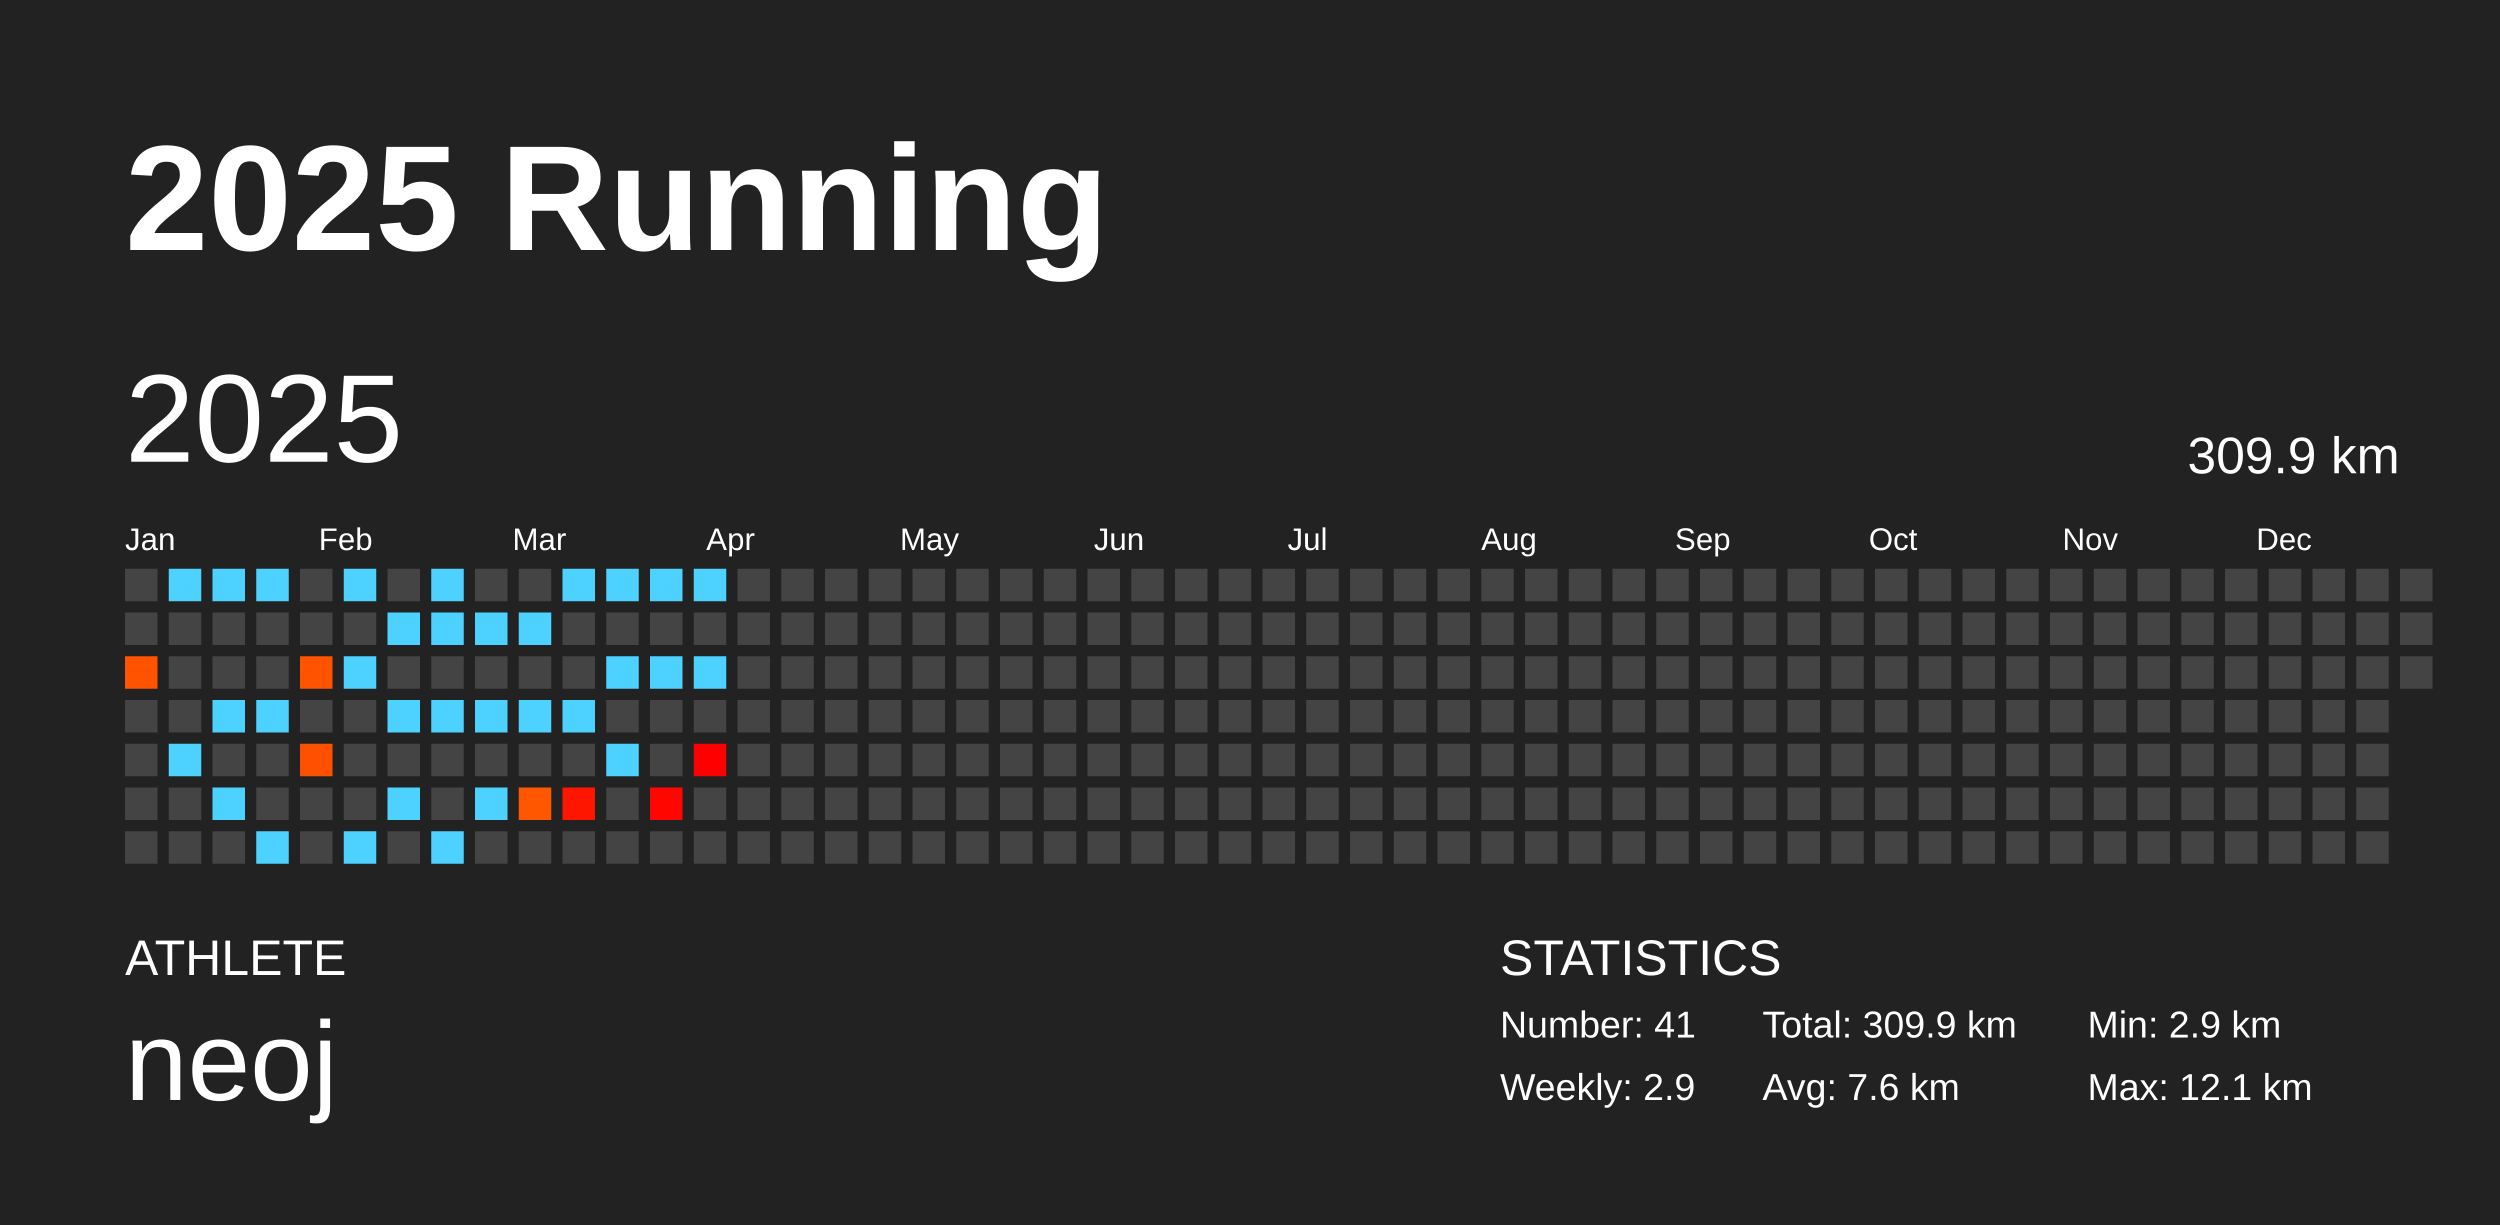
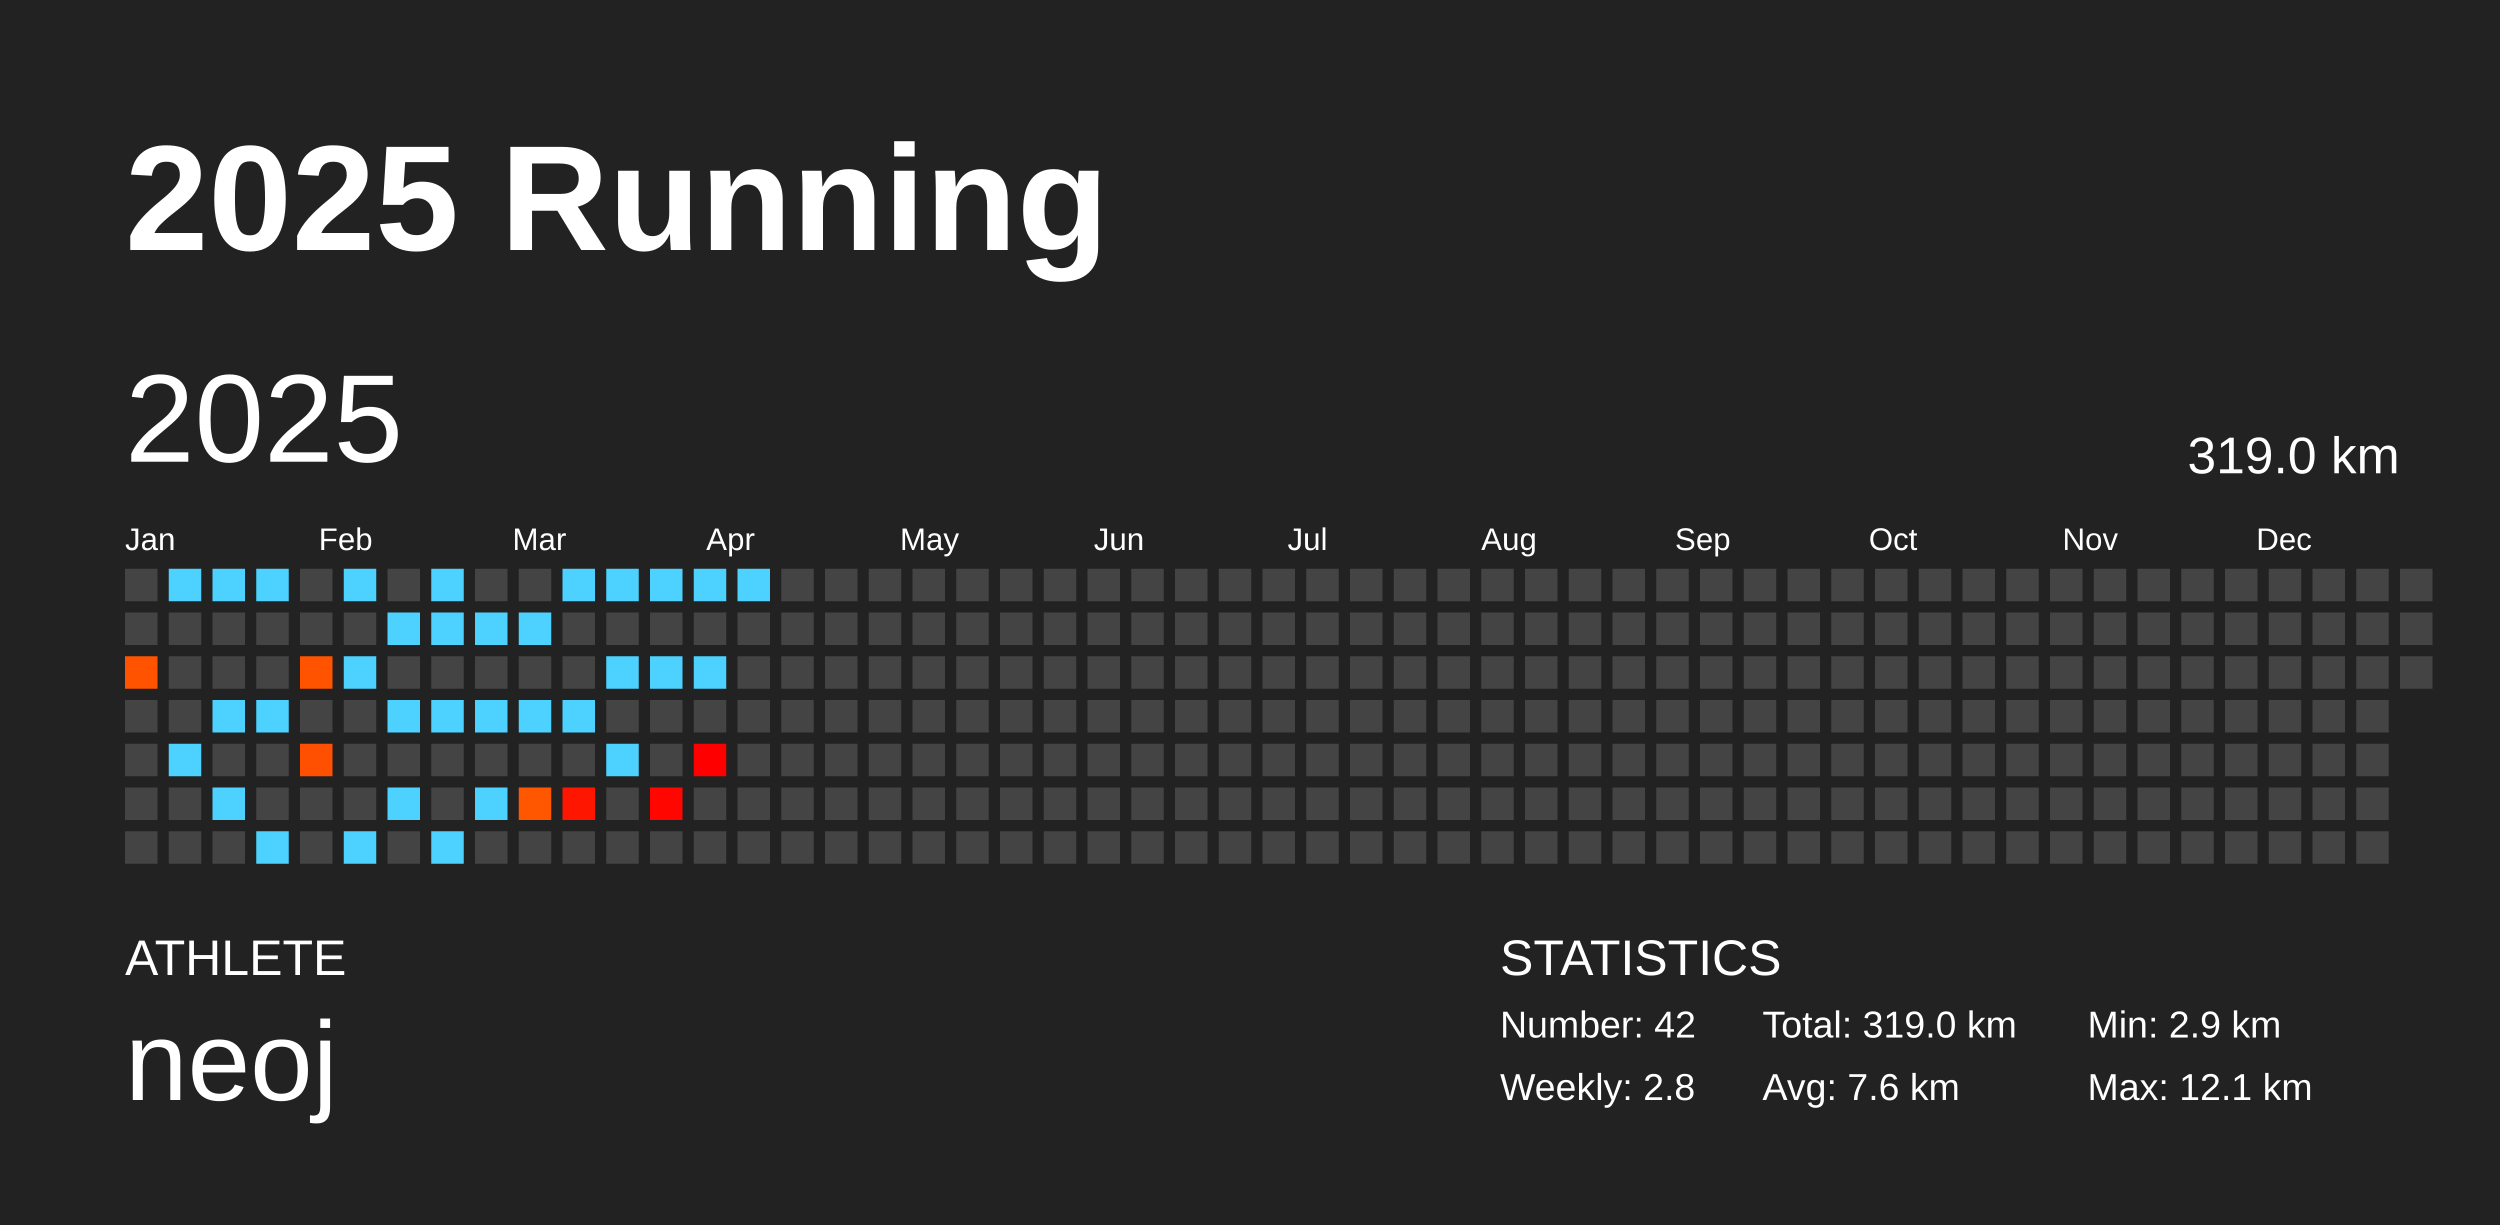
<svg xmlns="http://www.w3.org/2000/svg" baseProfile="full" height="98mm" version="1.1" viewBox="0,0,200,98" width="200mm">
  <defs />
  <rect fill="#222222" height="98" width="200" x="0" y="0" />
  <text fill="#FFFFFF" style="font-size:12px; font-family:Arial; font-weight:bold;" x="10" y="20">2025 Running</text>
  <text fill="#FFFFFF" style="font-size:4px; font-family:Arial" x="10" y="78">ATHLETE</text>
  <text fill="#FFFFFF" style="font-size:9px; font-family:Arial" x="10" y="88">neoj</text>
  <text fill="#FFFFFF" style="font-size:4px; font-family:Arial" x="120" y="78">STATISTICS</text>
-   <text fill="#FFFFFF" style="font-size:3px; font-family:Arial" x="120" y="83">Number: 41</text>
-   <text fill="#FFFFFF" style="font-size:3px; font-family:Arial" x="120" y="88">Weekly: 2.9</text>
-   <text fill="#FFFFFF" style="font-size:3px; font-family:Arial" x="141" y="83">Total: 309.9 km</text>
+   <text fill="#FFFFFF" style="font-size:3px; font-family:Arial" x="120" y="83">Number: 42</text>
+   <text fill="#FFFFFF" style="font-size:3px; font-family:Arial" x="120" y="88">Weekly: 2.8</text>
+   <text fill="#FFFFFF" style="font-size:3px; font-family:Arial" x="141" y="83">Total: 319.0 km</text>
  <text fill="#FFFFFF" style="font-size:3px; font-family:Arial" x="141" y="88">Avg: 7.6 km</text>
  <text fill="#FFFFFF" style="font-size:3px; font-family:Arial" x="167" y="83">Min: 2.9 km</text>
  <text fill="#FFFFFF" style="font-size:3px; font-family:Arial" x="167" y="88">Max: 12.1 km</text>
  <text dominant-baseline="hanging" fill="#FFFFFF" style="font-size:10.0px; font-family:Arial;" x="10" y="30">2025</text>
-   <text dominant-baseline="hanging" fill="#FFFFFF" style="font-size:4.125px; font-family:Arial;" x="175" y="35">309.9 km</text>
+   <text dominant-baseline="hanging" fill="#FFFFFF" style="font-size:4.125px; font-family:Arial;" x="175" y="35">319.0 km</text>
  <text fill="#FFFFFF" style="font-size:2.5px; font-family:Arial" x="10.0" y="44">Jan</text>
  <text fill="#FFFFFF" style="font-size:2.5px; font-family:Arial" x="25.5" y="44">Feb</text>
  <text fill="#FFFFFF" style="font-size:2.5px; font-family:Arial" x="41.0" y="44">Mar</text>
  <text fill="#FFFFFF" style="font-size:2.5px; font-family:Arial" x="56.5" y="44">Apr</text>
  <text fill="#FFFFFF" style="font-size:2.5px; font-family:Arial" x="72.0" y="44">May</text>
  <text fill="#FFFFFF" style="font-size:2.5px; font-family:Arial" x="87.5" y="44">Jun</text>
  <text fill="#FFFFFF" style="font-size:2.5px; font-family:Arial" x="103.0" y="44">Jul</text>
  <text fill="#FFFFFF" style="font-size:2.5px; font-family:Arial" x="118.5" y="44">Aug</text>
  <text fill="#FFFFFF" style="font-size:2.5px; font-family:Arial" x="134.0" y="44">Sep</text>
  <text fill="#FFFFFF" style="font-size:2.5px; font-family:Arial" x="149.5" y="44">Oct</text>
  <text fill="#FFFFFF" style="font-size:2.5px; font-family:Arial" x="165.0" y="44">Nov</text>
  <text fill="#FFFFFF" style="font-size:2.5px; font-family:Arial" x="180.5" y="44">Dec</text>
  <rect fill="#444444" height="2.6" width="2.6" x="10.0" y="45.5" />
  <rect fill="#444444" height="2.6" width="2.6" x="10.0" y="49.0" />
  <rect fill="#ff5300" height="2.6" width="2.6" x="10.0" y="52.5" />
  <rect fill="#444444" height="2.6" width="2.6" x="10.0" y="56.0" />
  <rect fill="#444444" height="2.6" width="2.6" x="10.0" y="59.5" />
  <rect fill="#444444" height="2.6" width="2.6" x="10.0" y="63.0" />
  <rect fill="#444444" height="2.6" width="2.6" x="10.0" y="66.5" />
  <rect fill="#4dd2ff" height="2.6" width="2.6" x="13.5" y="45.5" />
  <rect fill="#444444" height="2.6" width="2.6" x="13.5" y="49.0" />
  <rect fill="#444444" height="2.6" width="2.6" x="13.5" y="52.5" />
  <rect fill="#444444" height="2.6" width="2.6" x="13.5" y="56.0" />
  <rect fill="#4dd2ff" height="2.6" width="2.6" x="13.5" y="59.5" />
  <rect fill="#444444" height="2.6" width="2.6" x="13.5" y="63.0" />
  <rect fill="#444444" height="2.6" width="2.6" x="13.5" y="66.5" />
  <rect fill="#4dd2ff" height="2.6" width="2.6" x="17.0" y="45.5" />
  <rect fill="#444444" height="2.6" width="2.6" x="17.0" y="49.0" />
  <rect fill="#444444" height="2.6" width="2.6" x="17.0" y="52.5" />
  <rect fill="#4dd2ff" height="2.6" width="2.6" x="17.0" y="56.0" />
  <rect fill="#444444" height="2.6" width="2.6" x="17.0" y="59.5" />
  <rect fill="#4dd2ff" height="2.6" width="2.6" x="17.0" y="63.0" />
  <rect fill="#444444" height="2.6" width="2.6" x="17.0" y="66.5" />
  <rect fill="#4dd2ff" height="2.6" width="2.6" x="20.5" y="45.5" />
  <rect fill="#444444" height="2.6" width="2.6" x="20.5" y="49.0" />
  <rect fill="#444444" height="2.6" width="2.6" x="20.5" y="52.5" />
  <rect fill="#4dd2ff" height="2.6" width="2.6" x="20.5" y="56.0" />
  <rect fill="#444444" height="2.6" width="2.6" x="20.5" y="59.5" />
  <rect fill="#444444" height="2.6" width="2.6" x="20.5" y="63.0" />
  <rect fill="#4dd2ff" height="2.6" width="2.6" x="20.5" y="66.5" />
  <rect fill="#444444" height="2.6" width="2.6" x="24.0" y="45.5" />
  <rect fill="#444444" height="2.6" width="2.6" x="24.0" y="49.0" />
  <rect fill="#ff5300" height="2.6" width="2.6" x="24.0" y="52.5" />
  <rect fill="#444444" height="2.6" width="2.6" x="24.0" y="56.0" />
  <rect fill="#ff4f00" height="2.6" width="2.6" x="24.0" y="59.5" />
  <rect fill="#444444" height="2.6" width="2.6" x="24.0" y="63.0" />
  <rect fill="#444444" height="2.6" width="2.6" x="24.0" y="66.5" />
  <rect fill="#4dd2ff" height="2.6" width="2.6" x="27.5" y="45.5" />
  <rect fill="#444444" height="2.6" width="2.6" x="27.5" y="49.0" />
  <rect fill="#4dd2ff" height="2.6" width="2.6" x="27.5" y="52.5" />
  <rect fill="#444444" height="2.6" width="2.6" x="27.5" y="56.0" />
  <rect fill="#444444" height="2.6" width="2.6" x="27.5" y="59.5" />
  <rect fill="#444444" height="2.6" width="2.6" x="27.5" y="63.0" />
  <rect fill="#4dd2ff" height="2.6" width="2.6" x="27.5" y="66.5" />
  <rect fill="#444444" height="2.6" width="2.6" x="31.0" y="45.5" />
  <rect fill="#4dd2ff" height="2.6" width="2.6" x="31.0" y="49.0" />
  <rect fill="#444444" height="2.6" width="2.6" x="31.0" y="52.5" />
  <rect fill="#4dd2ff" height="2.6" width="2.6" x="31.0" y="56.0" />
  <rect fill="#444444" height="2.6" width="2.6" x="31.0" y="59.5" />
  <rect fill="#4dd2ff" height="2.6" width="2.6" x="31.0" y="63.0" />
  <rect fill="#444444" height="2.6" width="2.6" x="31.0" y="66.5" />
  <rect fill="#4dd2ff" height="2.6" width="2.6" x="34.5" y="45.5" />
  <rect fill="#4dd2ff" height="2.6" width="2.6" x="34.5" y="49.0" />
  <rect fill="#444444" height="2.6" width="2.6" x="34.5" y="52.5" />
  <rect fill="#4dd2ff" height="2.6" width="2.6" x="34.5" y="56.0" />
  <rect fill="#444444" height="2.6" width="2.6" x="34.5" y="59.5" />
  <rect fill="#444444" height="2.6" width="2.6" x="34.5" y="63.0" />
  <rect fill="#4dd2ff" height="2.6" width="2.6" x="34.5" y="66.5" />
  <rect fill="#444444" height="2.6" width="2.6" x="38.0" y="45.5" />
  <rect fill="#4dd2ff" height="2.6" width="2.6" x="38.0" y="49.0" />
  <rect fill="#444444" height="2.6" width="2.6" x="38.0" y="52.5" />
  <rect fill="#4dd2ff" height="2.6" width="2.6" x="38.0" y="56.0" />
  <rect fill="#444444" height="2.6" width="2.6" x="38.0" y="59.5" />
  <rect fill="#4dd2ff" height="2.6" width="2.6" x="38.0" y="63.0" />
  <rect fill="#444444" height="2.6" width="2.6" x="38.0" y="66.5" />
  <rect fill="#444444" height="2.6" width="2.6" x="41.5" y="45.5" />
  <rect fill="#4dd2ff" height="2.6" width="2.6" x="41.5" y="49.0" />
  <rect fill="#444444" height="2.6" width="2.6" x="41.5" y="52.5" />
  <rect fill="#4dd2ff" height="2.6" width="2.6" x="41.5" y="56.0" />
  <rect fill="#444444" height="2.6" width="2.6" x="41.5" y="59.5" />
  <rect fill="#ff5700" height="2.6" width="2.6" x="41.5" y="63.0" />
  <rect fill="#444444" height="2.6" width="2.6" x="41.5" y="66.5" />
  <rect fill="#4dd2ff" height="2.6" width="2.6" x="45.0" y="45.5" />
  <rect fill="#444444" height="2.6" width="2.6" x="45.0" y="49.0" />
  <rect fill="#444444" height="2.6" width="2.6" x="45.0" y="52.5" />
  <rect fill="#4dd2ff" height="2.6" width="2.6" x="45.0" y="56.0" />
  <rect fill="#444444" height="2.6" width="2.6" x="45.0" y="59.5" />
  <rect fill="#ff1600" height="2.6" width="2.6" x="45.0" y="63.0" />
  <rect fill="#444444" height="2.6" width="2.6" x="45.0" y="66.5" />
  <rect fill="#4dd2ff" height="2.6" width="2.6" x="48.5" y="45.5" />
  <rect fill="#444444" height="2.6" width="2.6" x="48.5" y="49.0" />
  <rect fill="#4dd2ff" height="2.6" width="2.6" x="48.5" y="52.5" />
  <rect fill="#444444" height="2.6" width="2.6" x="48.5" y="56.0" />
  <rect fill="#4dd2ff" height="2.6" width="2.6" x="48.5" y="59.5" />
  <rect fill="#444444" height="2.6" width="2.6" x="48.5" y="63.0" />
  <rect fill="#444444" height="2.6" width="2.6" x="48.5" y="66.5" />
  <rect fill="#4dd2ff" height="2.6" width="2.6" x="52.0" y="45.5" />
  <rect fill="#444444" height="2.6" width="2.6" x="52.0" y="49.0" />
  <rect fill="#4dd2ff" height="2.6" width="2.6" x="52.0" y="52.5" />
  <rect fill="#444444" height="2.6" width="2.6" x="52.0" y="56.0" />
  <rect fill="#444444" height="2.6" width="2.6" x="52.0" y="59.5" />
  <rect fill="#ff0600" height="2.6" width="2.6" x="52.0" y="63.0" />
  <rect fill="#444444" height="2.6" width="2.6" x="52.0" y="66.5" />
  <rect fill="#4dd2ff" height="2.6" width="2.6" x="55.5" y="45.5" />
  <rect fill="#444444" height="2.6" width="2.6" x="55.5" y="49.0" />
  <rect fill="#4dd2ff" height="2.6" width="2.6" x="55.5" y="52.5" />
  <rect fill="#444444" height="2.6" width="2.6" x="55.5" y="56.0" />
  <rect fill="#ff0000" height="2.6" width="2.6" x="55.5" y="59.5" />
  <rect fill="#444444" height="2.6" width="2.6" x="55.5" y="63.0" />
  <rect fill="#444444" height="2.6" width="2.6" x="55.5" y="66.5" />
-   <rect fill="#444444" height="2.6" width="2.6" x="59.0" y="45.5" />
+   <rect fill="#4dd2ff" height="2.6" width="2.6" x="59.0" y="45.5" />
  <rect fill="#444444" height="2.6" width="2.6" x="59.0" y="49.0" />
  <rect fill="#444444" height="2.6" width="2.6" x="59.0" y="52.5" />
  <rect fill="#444444" height="2.6" width="2.6" x="59.0" y="56.0" />
  <rect fill="#444444" height="2.6" width="2.6" x="59.0" y="59.5" />
  <rect fill="#444444" height="2.6" width="2.6" x="59.0" y="63.0" />
  <rect fill="#444444" height="2.6" width="2.6" x="59.0" y="66.5" />
  <rect fill="#444444" height="2.6" width="2.6" x="62.5" y="45.5" />
  <rect fill="#444444" height="2.6" width="2.6" x="62.5" y="49.0" />
  <rect fill="#444444" height="2.6" width="2.6" x="62.5" y="52.5" />
  <rect fill="#444444" height="2.6" width="2.6" x="62.5" y="56.0" />
  <rect fill="#444444" height="2.6" width="2.6" x="62.5" y="59.5" />
  <rect fill="#444444" height="2.6" width="2.6" x="62.5" y="63.0" />
  <rect fill="#444444" height="2.6" width="2.6" x="62.5" y="66.5" />
  <rect fill="#444444" height="2.6" width="2.6" x="66.0" y="45.5" />
  <rect fill="#444444" height="2.6" width="2.6" x="66.0" y="49.0" />
  <rect fill="#444444" height="2.6" width="2.6" x="66.0" y="52.5" />
  <rect fill="#444444" height="2.6" width="2.6" x="66.0" y="56.0" />
  <rect fill="#444444" height="2.6" width="2.6" x="66.0" y="59.5" />
  <rect fill="#444444" height="2.6" width="2.6" x="66.0" y="63.0" />
  <rect fill="#444444" height="2.6" width="2.6" x="66.0" y="66.5" />
  <rect fill="#444444" height="2.6" width="2.6" x="69.5" y="45.5" />
  <rect fill="#444444" height="2.6" width="2.6" x="69.5" y="49.0" />
  <rect fill="#444444" height="2.6" width="2.6" x="69.5" y="52.5" />
  <rect fill="#444444" height="2.6" width="2.6" x="69.5" y="56.0" />
  <rect fill="#444444" height="2.6" width="2.6" x="69.5" y="59.5" />
  <rect fill="#444444" height="2.6" width="2.6" x="69.5" y="63.0" />
  <rect fill="#444444" height="2.6" width="2.6" x="69.5" y="66.5" />
  <rect fill="#444444" height="2.6" width="2.6" x="73.0" y="45.5" />
  <rect fill="#444444" height="2.6" width="2.6" x="73.0" y="49.0" />
  <rect fill="#444444" height="2.6" width="2.6" x="73.0" y="52.5" />
  <rect fill="#444444" height="2.6" width="2.6" x="73.0" y="56.0" />
  <rect fill="#444444" height="2.6" width="2.6" x="73.0" y="59.5" />
  <rect fill="#444444" height="2.6" width="2.6" x="73.0" y="63.0" />
  <rect fill="#444444" height="2.6" width="2.6" x="73.0" y="66.5" />
  <rect fill="#444444" height="2.6" width="2.6" x="76.5" y="45.5" />
  <rect fill="#444444" height="2.6" width="2.6" x="76.5" y="49.0" />
  <rect fill="#444444" height="2.6" width="2.6" x="76.5" y="52.5" />
  <rect fill="#444444" height="2.6" width="2.6" x="76.5" y="56.0" />
  <rect fill="#444444" height="2.6" width="2.6" x="76.5" y="59.5" />
  <rect fill="#444444" height="2.6" width="2.6" x="76.5" y="63.0" />
  <rect fill="#444444" height="2.6" width="2.6" x="76.5" y="66.5" />
  <rect fill="#444444" height="2.6" width="2.6" x="80.0" y="45.5" />
  <rect fill="#444444" height="2.6" width="2.6" x="80.0" y="49.0" />
  <rect fill="#444444" height="2.6" width="2.6" x="80.0" y="52.5" />
  <rect fill="#444444" height="2.6" width="2.6" x="80.0" y="56.0" />
  <rect fill="#444444" height="2.6" width="2.6" x="80.0" y="59.5" />
  <rect fill="#444444" height="2.6" width="2.6" x="80.0" y="63.0" />
  <rect fill="#444444" height="2.6" width="2.6" x="80.0" y="66.5" />
  <rect fill="#444444" height="2.6" width="2.6" x="83.5" y="45.5" />
  <rect fill="#444444" height="2.6" width="2.6" x="83.5" y="49.0" />
  <rect fill="#444444" height="2.6" width="2.6" x="83.5" y="52.5" />
  <rect fill="#444444" height="2.6" width="2.6" x="83.5" y="56.0" />
  <rect fill="#444444" height="2.6" width="2.6" x="83.5" y="59.5" />
  <rect fill="#444444" height="2.6" width="2.6" x="83.5" y="63.0" />
  <rect fill="#444444" height="2.6" width="2.6" x="83.5" y="66.5" />
  <rect fill="#444444" height="2.6" width="2.6" x="87.0" y="45.5" />
  <rect fill="#444444" height="2.6" width="2.6" x="87.0" y="49.0" />
  <rect fill="#444444" height="2.6" width="2.6" x="87.0" y="52.5" />
  <rect fill="#444444" height="2.6" width="2.6" x="87.0" y="56.0" />
  <rect fill="#444444" height="2.6" width="2.6" x="87.0" y="59.5" />
  <rect fill="#444444" height="2.6" width="2.6" x="87.0" y="63.0" />
  <rect fill="#444444" height="2.6" width="2.6" x="87.0" y="66.5" />
  <rect fill="#444444" height="2.6" width="2.6" x="90.5" y="45.5" />
  <rect fill="#444444" height="2.6" width="2.6" x="90.5" y="49.0" />
  <rect fill="#444444" height="2.6" width="2.6" x="90.5" y="52.5" />
  <rect fill="#444444" height="2.6" width="2.6" x="90.5" y="56.0" />
  <rect fill="#444444" height="2.6" width="2.6" x="90.5" y="59.5" />
  <rect fill="#444444" height="2.6" width="2.6" x="90.5" y="63.0" />
  <rect fill="#444444" height="2.6" width="2.6" x="90.5" y="66.5" />
  <rect fill="#444444" height="2.6" width="2.6" x="94.0" y="45.5" />
  <rect fill="#444444" height="2.6" width="2.6" x="94.0" y="49.0" />
  <rect fill="#444444" height="2.6" width="2.6" x="94.0" y="52.5" />
  <rect fill="#444444" height="2.6" width="2.6" x="94.0" y="56.0" />
  <rect fill="#444444" height="2.6" width="2.6" x="94.0" y="59.5" />
  <rect fill="#444444" height="2.6" width="2.6" x="94.0" y="63.0" />
  <rect fill="#444444" height="2.6" width="2.6" x="94.0" y="66.5" />
  <rect fill="#444444" height="2.6" width="2.6" x="97.5" y="45.5" />
  <rect fill="#444444" height="2.6" width="2.6" x="97.5" y="49.0" />
  <rect fill="#444444" height="2.6" width="2.6" x="97.5" y="52.5" />
  <rect fill="#444444" height="2.6" width="2.6" x="97.5" y="56.0" />
  <rect fill="#444444" height="2.6" width="2.6" x="97.5" y="59.5" />
  <rect fill="#444444" height="2.6" width="2.6" x="97.5" y="63.0" />
  <rect fill="#444444" height="2.6" width="2.6" x="97.5" y="66.5" />
  <rect fill="#444444" height="2.6" width="2.6" x="101.0" y="45.5" />
  <rect fill="#444444" height="2.6" width="2.6" x="101.0" y="49.0" />
  <rect fill="#444444" height="2.6" width="2.6" x="101.0" y="52.5" />
  <rect fill="#444444" height="2.6" width="2.6" x="101.0" y="56.0" />
  <rect fill="#444444" height="2.6" width="2.6" x="101.0" y="59.5" />
  <rect fill="#444444" height="2.6" width="2.6" x="101.0" y="63.0" />
  <rect fill="#444444" height="2.6" width="2.6" x="101.0" y="66.5" />
  <rect fill="#444444" height="2.6" width="2.6" x="104.5" y="45.5" />
  <rect fill="#444444" height="2.6" width="2.6" x="104.5" y="49.0" />
  <rect fill="#444444" height="2.6" width="2.6" x="104.5" y="52.5" />
  <rect fill="#444444" height="2.6" width="2.6" x="104.5" y="56.0" />
  <rect fill="#444444" height="2.6" width="2.6" x="104.5" y="59.5" />
  <rect fill="#444444" height="2.6" width="2.6" x="104.5" y="63.0" />
  <rect fill="#444444" height="2.6" width="2.6" x="104.5" y="66.5" />
  <rect fill="#444444" height="2.6" width="2.6" x="108.0" y="45.5" />
  <rect fill="#444444" height="2.6" width="2.6" x="108.0" y="49.0" />
  <rect fill="#444444" height="2.6" width="2.6" x="108.0" y="52.5" />
  <rect fill="#444444" height="2.6" width="2.6" x="108.0" y="56.0" />
  <rect fill="#444444" height="2.6" width="2.6" x="108.0" y="59.5" />
  <rect fill="#444444" height="2.6" width="2.6" x="108.0" y="63.0" />
  <rect fill="#444444" height="2.6" width="2.6" x="108.0" y="66.5" />
  <rect fill="#444444" height="2.6" width="2.6" x="111.5" y="45.5" />
  <rect fill="#444444" height="2.6" width="2.6" x="111.5" y="49.0" />
  <rect fill="#444444" height="2.6" width="2.6" x="111.5" y="52.5" />
  <rect fill="#444444" height="2.6" width="2.6" x="111.5" y="56.0" />
  <rect fill="#444444" height="2.6" width="2.6" x="111.5" y="59.5" />
  <rect fill="#444444" height="2.6" width="2.6" x="111.5" y="63.0" />
  <rect fill="#444444" height="2.6" width="2.6" x="111.5" y="66.5" />
  <rect fill="#444444" height="2.6" width="2.6" x="115.0" y="45.5" />
  <rect fill="#444444" height="2.6" width="2.6" x="115.0" y="49.0" />
  <rect fill="#444444" height="2.6" width="2.6" x="115.0" y="52.5" />
  <rect fill="#444444" height="2.6" width="2.6" x="115.0" y="56.0" />
  <rect fill="#444444" height="2.6" width="2.6" x="115.0" y="59.5" />
  <rect fill="#444444" height="2.6" width="2.6" x="115.0" y="63.0" />
  <rect fill="#444444" height="2.6" width="2.6" x="115.0" y="66.5" />
  <rect fill="#444444" height="2.6" width="2.6" x="118.5" y="45.5" />
  <rect fill="#444444" height="2.6" width="2.6" x="118.5" y="49.0" />
  <rect fill="#444444" height="2.6" width="2.6" x="118.5" y="52.5" />
  <rect fill="#444444" height="2.6" width="2.6" x="118.5" y="56.0" />
  <rect fill="#444444" height="2.6" width="2.6" x="118.5" y="59.5" />
  <rect fill="#444444" height="2.6" width="2.6" x="118.5" y="63.0" />
  <rect fill="#444444" height="2.6" width="2.6" x="118.5" y="66.5" />
  <rect fill="#444444" height="2.6" width="2.6" x="122.0" y="45.5" />
  <rect fill="#444444" height="2.6" width="2.6" x="122.0" y="49.0" />
  <rect fill="#444444" height="2.6" width="2.6" x="122.0" y="52.5" />
  <rect fill="#444444" height="2.6" width="2.6" x="122.0" y="56.0" />
  <rect fill="#444444" height="2.6" width="2.6" x="122.0" y="59.5" />
  <rect fill="#444444" height="2.6" width="2.6" x="122.0" y="63.0" />
  <rect fill="#444444" height="2.6" width="2.6" x="122.0" y="66.5" />
  <rect fill="#444444" height="2.6" width="2.6" x="125.5" y="45.5" />
  <rect fill="#444444" height="2.6" width="2.6" x="125.5" y="49.0" />
  <rect fill="#444444" height="2.6" width="2.6" x="125.5" y="52.5" />
  <rect fill="#444444" height="2.6" width="2.6" x="125.5" y="56.0" />
  <rect fill="#444444" height="2.6" width="2.6" x="125.5" y="59.5" />
  <rect fill="#444444" height="2.6" width="2.6" x="125.5" y="63.0" />
  <rect fill="#444444" height="2.6" width="2.6" x="125.5" y="66.5" />
  <rect fill="#444444" height="2.6" width="2.6" x="129.0" y="45.5" />
  <rect fill="#444444" height="2.6" width="2.6" x="129.0" y="49.0" />
  <rect fill="#444444" height="2.6" width="2.6" x="129.0" y="52.5" />
  <rect fill="#444444" height="2.6" width="2.6" x="129.0" y="56.0" />
  <rect fill="#444444" height="2.6" width="2.6" x="129.0" y="59.5" />
  <rect fill="#444444" height="2.6" width="2.6" x="129.0" y="63.0" />
  <rect fill="#444444" height="2.6" width="2.6" x="129.0" y="66.5" />
  <rect fill="#444444" height="2.6" width="2.6" x="132.5" y="45.5" />
  <rect fill="#444444" height="2.6" width="2.6" x="132.5" y="49.0" />
  <rect fill="#444444" height="2.6" width="2.6" x="132.5" y="52.5" />
  <rect fill="#444444" height="2.6" width="2.6" x="132.5" y="56.0" />
  <rect fill="#444444" height="2.6" width="2.6" x="132.5" y="59.5" />
  <rect fill="#444444" height="2.6" width="2.6" x="132.5" y="63.0" />
  <rect fill="#444444" height="2.6" width="2.6" x="132.5" y="66.5" />
  <rect fill="#444444" height="2.6" width="2.6" x="136.0" y="45.5" />
  <rect fill="#444444" height="2.6" width="2.6" x="136.0" y="49.0" />
  <rect fill="#444444" height="2.6" width="2.6" x="136.0" y="52.5" />
  <rect fill="#444444" height="2.6" width="2.6" x="136.0" y="56.0" />
  <rect fill="#444444" height="2.6" width="2.6" x="136.0" y="59.5" />
  <rect fill="#444444" height="2.6" width="2.6" x="136.0" y="63.0" />
  <rect fill="#444444" height="2.6" width="2.6" x="136.0" y="66.5" />
  <rect fill="#444444" height="2.6" width="2.6" x="139.5" y="45.5" />
  <rect fill="#444444" height="2.6" width="2.6" x="139.5" y="49.0" />
  <rect fill="#444444" height="2.6" width="2.6" x="139.5" y="52.5" />
  <rect fill="#444444" height="2.6" width="2.6" x="139.5" y="56.0" />
  <rect fill="#444444" height="2.6" width="2.6" x="139.5" y="59.5" />
  <rect fill="#444444" height="2.6" width="2.6" x="139.5" y="63.0" />
  <rect fill="#444444" height="2.6" width="2.6" x="139.5" y="66.5" />
  <rect fill="#444444" height="2.6" width="2.6" x="143.0" y="45.5" />
  <rect fill="#444444" height="2.6" width="2.6" x="143.0" y="49.0" />
  <rect fill="#444444" height="2.6" width="2.6" x="143.0" y="52.5" />
  <rect fill="#444444" height="2.6" width="2.6" x="143.0" y="56.0" />
  <rect fill="#444444" height="2.6" width="2.6" x="143.0" y="59.5" />
  <rect fill="#444444" height="2.6" width="2.6" x="143.0" y="63.0" />
  <rect fill="#444444" height="2.6" width="2.6" x="143.0" y="66.5" />
  <rect fill="#444444" height="2.6" width="2.6" x="146.5" y="45.5" />
  <rect fill="#444444" height="2.6" width="2.6" x="146.5" y="49.0" />
  <rect fill="#444444" height="2.6" width="2.6" x="146.5" y="52.5" />
  <rect fill="#444444" height="2.6" width="2.6" x="146.5" y="56.0" />
  <rect fill="#444444" height="2.6" width="2.6" x="146.5" y="59.5" />
  <rect fill="#444444" height="2.6" width="2.6" x="146.5" y="63.0" />
  <rect fill="#444444" height="2.6" width="2.6" x="146.5" y="66.5" />
  <rect fill="#444444" height="2.6" width="2.6" x="150.0" y="45.5" />
  <rect fill="#444444" height="2.6" width="2.6" x="150.0" y="49.0" />
  <rect fill="#444444" height="2.6" width="2.6" x="150.0" y="52.5" />
  <rect fill="#444444" height="2.6" width="2.6" x="150.0" y="56.0" />
  <rect fill="#444444" height="2.6" width="2.6" x="150.0" y="59.5" />
  <rect fill="#444444" height="2.6" width="2.6" x="150.0" y="63.0" />
  <rect fill="#444444" height="2.6" width="2.6" x="150.0" y="66.5" />
  <rect fill="#444444" height="2.6" width="2.6" x="153.5" y="45.5" />
  <rect fill="#444444" height="2.6" width="2.6" x="153.5" y="49.0" />
  <rect fill="#444444" height="2.6" width="2.6" x="153.5" y="52.5" />
  <rect fill="#444444" height="2.6" width="2.6" x="153.5" y="56.0" />
  <rect fill="#444444" height="2.6" width="2.6" x="153.5" y="59.5" />
  <rect fill="#444444" height="2.6" width="2.6" x="153.5" y="63.0" />
  <rect fill="#444444" height="2.6" width="2.6" x="153.5" y="66.5" />
  <rect fill="#444444" height="2.6" width="2.6" x="157.0" y="45.5" />
  <rect fill="#444444" height="2.6" width="2.6" x="157.0" y="49.0" />
  <rect fill="#444444" height="2.6" width="2.6" x="157.0" y="52.5" />
  <rect fill="#444444" height="2.6" width="2.6" x="157.0" y="56.0" />
  <rect fill="#444444" height="2.6" width="2.6" x="157.0" y="59.5" />
  <rect fill="#444444" height="2.6" width="2.6" x="157.0" y="63.0" />
  <rect fill="#444444" height="2.6" width="2.6" x="157.0" y="66.5" />
  <rect fill="#444444" height="2.6" width="2.6" x="160.5" y="45.5" />
  <rect fill="#444444" height="2.6" width="2.6" x="160.5" y="49.0" />
  <rect fill="#444444" height="2.6" width="2.6" x="160.5" y="52.5" />
  <rect fill="#444444" height="2.6" width="2.6" x="160.5" y="56.0" />
  <rect fill="#444444" height="2.6" width="2.6" x="160.5" y="59.5" />
  <rect fill="#444444" height="2.6" width="2.6" x="160.5" y="63.0" />
  <rect fill="#444444" height="2.6" width="2.6" x="160.5" y="66.5" />
  <rect fill="#444444" height="2.6" width="2.6" x="164.0" y="45.5" />
  <rect fill="#444444" height="2.6" width="2.6" x="164.0" y="49.0" />
  <rect fill="#444444" height="2.6" width="2.6" x="164.0" y="52.5" />
  <rect fill="#444444" height="2.6" width="2.6" x="164.0" y="56.0" />
  <rect fill="#444444" height="2.6" width="2.6" x="164.0" y="59.5" />
  <rect fill="#444444" height="2.6" width="2.6" x="164.0" y="63.0" />
  <rect fill="#444444" height="2.6" width="2.6" x="164.0" y="66.5" />
  <rect fill="#444444" height="2.6" width="2.6" x="167.5" y="45.5" />
  <rect fill="#444444" height="2.6" width="2.6" x="167.5" y="49.0" />
  <rect fill="#444444" height="2.6" width="2.6" x="167.5" y="52.5" />
  <rect fill="#444444" height="2.6" width="2.6" x="167.5" y="56.0" />
  <rect fill="#444444" height="2.6" width="2.6" x="167.5" y="59.5" />
  <rect fill="#444444" height="2.6" width="2.6" x="167.5" y="63.0" />
  <rect fill="#444444" height="2.6" width="2.6" x="167.5" y="66.5" />
  <rect fill="#444444" height="2.6" width="2.6" x="171.0" y="45.5" />
  <rect fill="#444444" height="2.6" width="2.6" x="171.0" y="49.0" />
  <rect fill="#444444" height="2.6" width="2.6" x="171.0" y="52.5" />
  <rect fill="#444444" height="2.6" width="2.6" x="171.0" y="56.0" />
  <rect fill="#444444" height="2.6" width="2.6" x="171.0" y="59.5" />
  <rect fill="#444444" height="2.6" width="2.6" x="171.0" y="63.0" />
  <rect fill="#444444" height="2.6" width="2.6" x="171.0" y="66.5" />
  <rect fill="#444444" height="2.6" width="2.6" x="174.5" y="45.5" />
  <rect fill="#444444" height="2.6" width="2.6" x="174.5" y="49.0" />
  <rect fill="#444444" height="2.6" width="2.6" x="174.5" y="52.5" />
  <rect fill="#444444" height="2.6" width="2.6" x="174.5" y="56.0" />
  <rect fill="#444444" height="2.6" width="2.6" x="174.5" y="59.5" />
  <rect fill="#444444" height="2.6" width="2.6" x="174.5" y="63.0" />
  <rect fill="#444444" height="2.6" width="2.6" x="174.5" y="66.5" />
  <rect fill="#444444" height="2.6" width="2.6" x="178.0" y="45.5" />
  <rect fill="#444444" height="2.6" width="2.6" x="178.0" y="49.0" />
  <rect fill="#444444" height="2.6" width="2.6" x="178.0" y="52.5" />
  <rect fill="#444444" height="2.6" width="2.6" x="178.0" y="56.0" />
  <rect fill="#444444" height="2.6" width="2.6" x="178.0" y="59.5" />
  <rect fill="#444444" height="2.6" width="2.6" x="178.0" y="63.0" />
  <rect fill="#444444" height="2.6" width="2.6" x="178.0" y="66.5" />
  <rect fill="#444444" height="2.6" width="2.6" x="181.5" y="45.5" />
  <rect fill="#444444" height="2.6" width="2.6" x="181.5" y="49.0" />
  <rect fill="#444444" height="2.6" width="2.6" x="181.5" y="52.5" />
  <rect fill="#444444" height="2.6" width="2.6" x="181.5" y="56.0" />
  <rect fill="#444444" height="2.6" width="2.6" x="181.5" y="59.5" />
  <rect fill="#444444" height="2.6" width="2.6" x="181.5" y="63.0" />
  <rect fill="#444444" height="2.6" width="2.6" x="181.5" y="66.5" />
  <rect fill="#444444" height="2.6" width="2.6" x="185.0" y="45.5" />
  <rect fill="#444444" height="2.6" width="2.6" x="185.0" y="49.0" />
  <rect fill="#444444" height="2.6" width="2.6" x="185.0" y="52.5" />
  <rect fill="#444444" height="2.6" width="2.6" x="185.0" y="56.0" />
  <rect fill="#444444" height="2.6" width="2.6" x="185.0" y="59.5" />
  <rect fill="#444444" height="2.6" width="2.6" x="185.0" y="63.0" />
  <rect fill="#444444" height="2.6" width="2.6" x="185.0" y="66.5" />
  <rect fill="#444444" height="2.6" width="2.6" x="188.5" y="45.5" />
  <rect fill="#444444" height="2.6" width="2.6" x="188.5" y="49.0" />
  <rect fill="#444444" height="2.6" width="2.6" x="188.5" y="52.5" />
  <rect fill="#444444" height="2.6" width="2.6" x="188.5" y="56.0" />
  <rect fill="#444444" height="2.6" width="2.6" x="188.5" y="59.5" />
  <rect fill="#444444" height="2.6" width="2.6" x="188.5" y="63.0" />
  <rect fill="#444444" height="2.6" width="2.6" x="188.5" y="66.5" />
  <rect fill="#444444" height="2.6" width="2.6" x="192.0" y="45.5" />
  <rect fill="#444444" height="2.6" width="2.6" x="192.0" y="49.0" />
  <rect fill="#444444" height="2.6" width="2.6" x="192.0" y="52.5" />
</svg>
